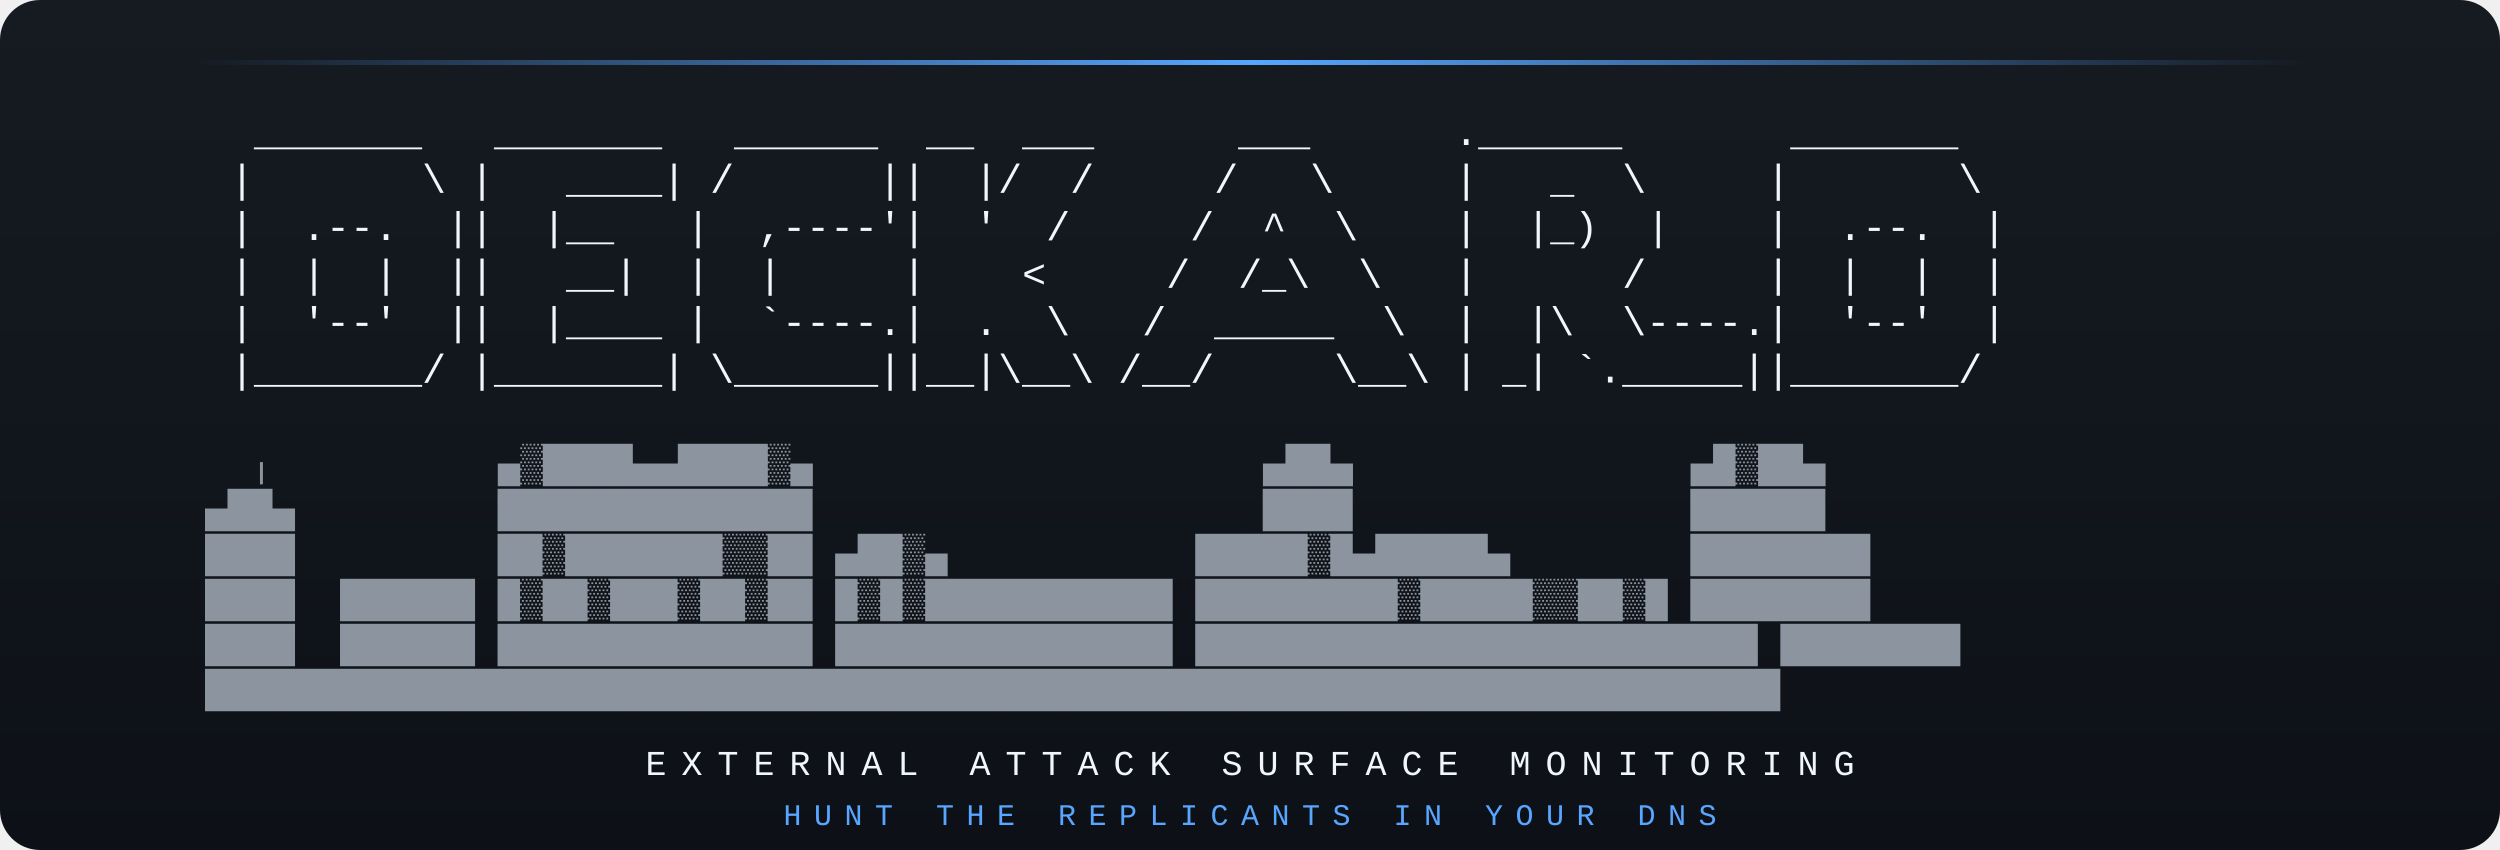
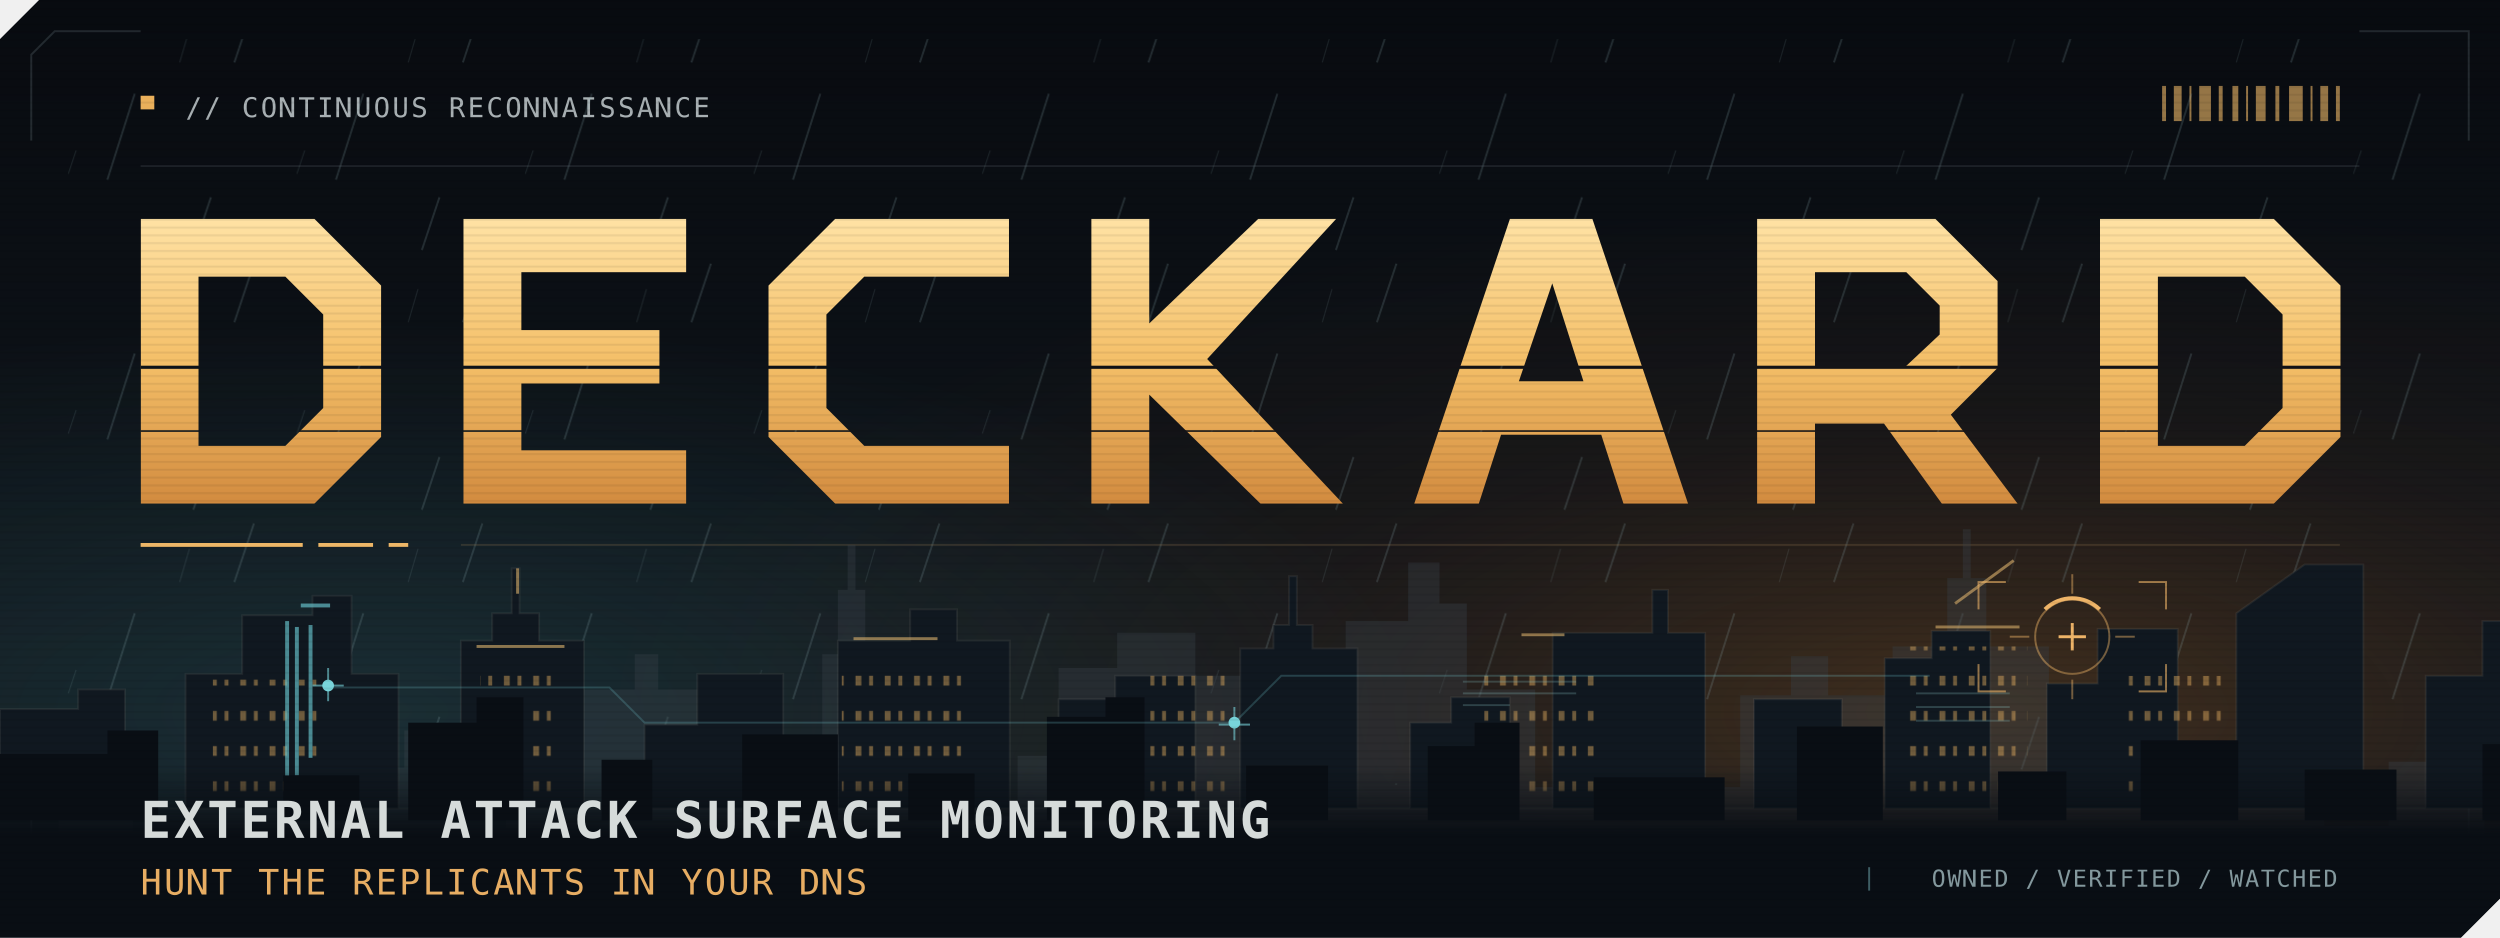
- <svg xmlns="http://www.w3.org/2000/svg" viewBox="0 0 1000 340" role="img" aria-labelledby="title description">
+ <svg xmlns="http://www.w3.org/2000/svg" width="1280" height="480" viewBox="0 0 1280 480" role="img" aria-labelledby="title description">
  <defs>
-     <linearGradient id="background" x1="0" y1="0" x2="0" y2="1">
-       <stop offset="0" stop-color="#161b22" />
-       <stop offset="1" stop-color="#0d1117" />
+     <linearGradient id="night" x2="0" y2="1">
+       <stop stop-color="#080b10" />
+       <stop offset="1" stop-color="#12191f" />
    </linearGradient>
-     <linearGradient id="scan" x1="0" y1="0" x2="1" y2="0">
-       <stop offset="0" stop-color="#58a6ff" stop-opacity="0" />
-       <stop offset="0.5" stop-color="#58a6ff" />
-       <stop offset="1" stop-color="#58a6ff" stop-opacity="0" />
+     <radialGradient id="amber-haze" cx=".79" cy=".76" r=".55">
+       <stop stop-color="#c97725" stop-opacity=".27" />
+       <stop offset=".55" stop-color="#a25522" stop-opacity=".08" />
+       <stop offset="1" stop-color="#a25522" stop-opacity="0" />
+     </radialGradient>
+     <radialGradient id="cyan-haze" cx=".15" cy=".76" r=".42">
+       <stop stop-color="#57b8c2" stop-opacity=".15" />
+       <stop offset="1" stop-color="#57b8c2" stop-opacity="0" />
+     </radialGradient>
+     <linearGradient id="gold" x2="0" y2="1">
+       <stop stop-color="#ffe2a4" />
+       <stop offset=".5" stop-color="#f4bf68" />
+       <stop offset="1" stop-color="#d28b3f" />
    </linearGradient>
+     <linearGradient id="horizon">
+       <stop stop-color="#efaa4e" stop-opacity="0" />
+       <stop offset=".6" stop-color="#efaa4e" stop-opacity=".65" />
+       <stop offset="1" stop-color="#efaa4e" stop-opacity="0" />
+     </linearGradient>
+     <linearGradient id="scan">
+       <stop stop-color="#71dde4" stop-opacity="0" />
+       <stop offset=".4" stop-color="#71dde4" stop-opacity=".65" />
+       <stop offset=".8" stop-color="#71dde4" stop-opacity=".15" />
+       <stop offset="1" stop-color="#71dde4" stop-opacity="0" />
+     </linearGradient>
+     <linearGradient id="ground" x2="0" y2="1">
+       <stop stop-color="#090e14" stop-opacity="0" />
+       <stop offset=".4" stop-color="#090e14" />
+       <stop offset="1" stop-color="#090e14" />
+     </linearGradient>
+     <pattern id="rain" width="117" height="133" patternUnits="userSpaceOnUse">
+       <path d="M13 2l-10 30M69 48l-14 44M108 101l-9 27" fill="none" stroke="#96b9bd" stroke-width="1" opacity=".18" />
+       <path d="M39 77l-4 12M97 15l-5 17" fill="none" stroke="#96b9bd" stroke-width=".6" opacity=".12" />
+     </pattern>
+     <pattern id="windows" width="15" height="18" patternUnits="userSpaceOnUse">
+       <path d="M3 4h3v5H3zM10 4h2v5h-2z" fill="#f1b765" opacity=".42" />
+     </pattern>
+     <pattern id="terminal-lines" width="4" height="4" patternUnits="userSpaceOnUse">
+       <path d="M0 .5h4" stroke="#000" stroke-opacity=".12" />
+     </pattern>
+     <clipPath id="frame">
+       <path d="M20 0h1260v460l-20 20H0V20z" />
+     </clipPath>
+     <mask id="stencil">
+       <rect width="1000" height="128" fill="#fff" />
+       <path d="M0 66h1000v1.4H0zM0 95h1000v.7H0z" fill="#000" />
+     </mask>
+     <path id="letter-d" d="M0 0h78l30 30v68l-30 30H0zM26 26v76h39l17-17V43L65 26z" />
+     <path id="letter-e" d="M0 0h100v24H26v26h62v24H26v30h74v24H0z" />
+     <path id="letter-c" d="M30 0h78v26H43L26 43v42l17 17h65v26H30L0 98V30z" />
+     <path id="letter-k" d="M0 0h26v47L75 0h35L52 63l61 65H76L26 79v49H0z" />
+     <path id="letter-a" d="M0 128L43 0h37l43 128H94L84 97H39l-10 31zM47 73h29L62 29z" />
+     <path id="letter-r" d="M0 0h80l28 28v39L87 88l30 40H83L57 92H26v36H0zM26 24v43h40l16-15V39L67 24z" />
+     <path id="recon-label" d="M6.1 10.2L7.4 10.2L2 -1.3L0.7 -1.3ZM15.7 10.2L17 10.2L11.6 -1.3L10.3 -1.3ZM36.2 0.4Q35.7 0.1 35.1 -0.1Q34.6 -0.2 34 -0.2Q32 -0.2 30.9 1.2Q29.8 2.6 29.8 5.1Q29.8 7.6 30.9 9Q32 10.4 34 10.4Q34.6 10.4 35.1 10.3Q35.7 10.1 36.2 9.8L36.2 8.4Q35.7 8.8 35.1 9.1Q34.6 9.3 34 9.3Q32.6 9.3 31.9 8.2Q31.3 7.2 31.3 5.1Q31.3 3 31.9 2Q32.6 0.9 34 0.9Q34.6 0.9 35.1 1.1Q35.7 1.4 36.2 1.8ZM44.7 5.1Q44.7 7.3 44.2 8.3Q43.8 9.3 42.7 9.3Q41.7 9.3 41.2 8.3Q40.8 7.3 40.8 5.1Q40.8 2.9 41.2 1.9Q41.7 0.9 42.7 0.9Q43.8 0.9 44.2 1.9Q44.7 2.8 44.7 5.1ZM46.1 5.1Q46.1 2.4 45.3 1.1Q44.5 -0.2 42.7 -0.2Q41 -0.2 40.2 1.1Q39.3 2.4 39.3 5.1Q39.3 7.8 40.2 9.1Q41 10.4 42.7 10.4Q44.5 10.4 45.3 9.1Q46.1 7.8 46.1 5.1ZM48.3 10.2L50.2 10.2L54.2 1.8L54.2 10.2L55.6 10.2L55.6 0L53.7 0L49.7 8.4L49.7 0L48.3 0ZM58.1 10.2L65.9 10.2L65.9 9L62.7 9L62.7 0L61.3 0L61.3 9L58.1 9ZM68.8 10.2L74.4 10.2L74.4 9L72.3 9L72.3 1.2L74.4 1.2L74.4 0L68.8 0L68.8 1.2L70.9 1.2L70.9 9L68.8 9ZM77.2 10.2L79 10.2L83 1.8L83 10.2L84.5 10.2L84.5 0L82.6 0L78.6 8.4L78.6 0L77.2 0ZM87.7 3.9L87.7 10.2L89.1 10.2L89.1 3.3Q89.1 2.5 89.1 2.2Q89.1 1.9 89.2 1.7Q89.5 1.3 89.9 1.1Q90.3 0.9 90.9 0.9Q91.5 0.9 91.9 1.1Q92.3 1.3 92.5 1.7Q92.6 1.9 92.7 2.2Q92.7 2.5 92.7 3.3L92.7 10.2L94.1 10.2L94.1 3.9Q94.1 2.4 93.9 1.7Q93.7 1 93.2 0.6Q92.8 0.2 92.2 0Q91.6 -0.2 90.9 -0.2Q90.2 -0.2 89.6 0Q89 0.2 88.5 0.6Q88.1 1 87.9 1.7Q87.7 2.4 87.7 3.9ZM102.5 5.1Q102.5 7.3 102 8.3Q101.6 9.3 100.5 9.3Q99.5 9.3 99 8.3Q98.5 7.3 98.5 5.1Q98.5 2.9 99 1.9Q99.5 0.9 100.5 0.9Q101.6 0.9 102 1.9Q102.5 2.8 102.5 5.1ZM103.9 5.1Q103.9 2.4 103.1 1.1Q102.2 -0.2 100.5 -0.2Q98.8 -0.2 97.9 1.1Q97.1 2.4 97.1 5.1Q97.1 7.8 97.9 9.1Q98.8 10.4 100.5 10.4Q102.2 10.4 103.1 9.1Q103.9 7.8 103.9 5.1ZM106.9 3.9L106.9 10.2L108.3 10.2L108.3 3.3Q108.3 2.5 108.3 2.2Q108.4 1.9 108.5 1.7Q108.7 1.3 109.1 1.1Q109.5 0.9 110.1 0.9Q110.7 0.9 111.1 1.1Q111.5 1.3 111.8 1.7Q111.9 1.9 111.9 2.2Q112 2.5 112 3.3L112 10.2L113.3 10.2L113.3 3.9Q113.3 2.4 113.1 1.7Q112.9 1 112.5 0.6Q112 0.2 111.4 0Q110.9 -0.2 110.1 -0.2Q109.4 -0.2 108.8 0Q108.2 0.2 107.8 0.6Q107.3 1 107.1 1.7Q106.9 2.4 106.9 3.9ZM122.5 9.9L122.5 8.5Q121.8 8.9 121.2 9.1Q120.6 9.3 119.9 9.3Q118.9 9.3 118.4 8.8Q117.8 8.4 117.8 7.6Q117.8 6.9 118.2 6.6Q118.6 6.2 119.6 6L120.3 5.8Q121.7 5.5 122.4 4.7Q123.1 4 123.1 2.8Q123.1 1.3 122.1 0.6Q121.2 -0.2 119.5 -0.2Q118.8 -0.2 118.1 -0Q117.4 0.1 116.6 0.4L116.6 1.9Q117.4 1.4 118.1 1.2Q118.8 0.9 119.5 0.9Q120.6 0.9 121.2 1.4Q121.7 1.9 121.7 2.7Q121.7 3.5 121.3 3.9Q120.9 4.3 119.9 4.5L119.2 4.7Q117.8 5 117.1 5.6Q116.5 6.3 116.5 7.4Q116.5 8.7 117.4 9.6Q118.3 10.4 119.9 10.4Q120.4 10.4 121.1 10.3Q121.7 10.1 122.5 9.9ZM140 4.8Q140.5 4.7 140.9 4.3Q141.3 3.9 141.8 2.8L143.2 0L141.7 0L140.5 2.6Q140 3.7 139.6 4Q139.2 4.3 138.5 4.3L137.2 4.3L137.2 0L135.8 0L135.8 10.2L138.6 10.2Q140.3 10.2 141.2 9.4Q142.1 8.7 142.1 7.3Q142.1 6.2 141.5 5.6Q141 5 140 4.8ZM137.2 9.1L137.2 5.4L138.7 5.4Q139.7 5.4 140.2 5.9Q140.6 6.3 140.6 7.3Q140.6 8.1 140.1 8.6Q139.6 9.1 138.6 9.1ZM145.8 10.2L151.8 10.2L151.8 9L147.2 9L147.2 6.3L151.6 6.3L151.6 5.1L147.2 5.1L147.2 1.2L152 1.2L152 0L145.8 0ZM161.4 0.4Q160.9 0.1 160.3 -0.1Q159.8 -0.2 159.1 -0.2Q157.2 -0.2 156.1 1.2Q155 2.6 155 5.1Q155 7.6 156.1 9Q157.2 10.4 159.1 10.4Q159.8 10.4 160.3 10.3Q160.9 10.1 161.4 9.8L161.4 8.4Q160.9 8.8 160.3 9.1Q159.7 9.3 159.1 9.3Q157.8 9.3 157.1 8.2Q156.5 7.2 156.5 5.1Q156.5 3 157.1 2Q157.8 0.9 159.1 0.9Q159.7 0.9 160.3 1.1Q160.9 1.4 161.4 1.8ZM169.9 5.1Q169.9 7.3 169.4 8.3Q169 9.3 167.9 9.3Q166.9 9.3 166.4 8.3Q165.9 7.3 165.9 5.1Q165.9 2.9 166.4 1.9Q166.9 0.9 167.9 0.9Q169 0.9 169.4 1.9Q169.9 2.8 169.9 5.1ZM171.3 5.1Q171.3 2.4 170.5 1.1Q169.6 -0.2 167.9 -0.2Q166.2 -0.2 165.3 1.1Q164.5 2.4 164.5 5.1Q164.5 7.8 165.3 9.1Q166.2 10.4 167.9 10.4Q169.6 10.4 170.5 9.1Q171.3 7.8 171.3 5.1ZM173.4 10.2L175.3 10.2L179.3 1.8L179.3 10.2L180.8 10.2L180.8 0L178.9 0L174.9 8.4L174.9 0L173.4 0ZM183.1 10.2L185 10.2L189 1.8L189 10.2L190.4 10.2L190.4 0L188.5 0L184.5 8.4L184.5 0L183.1 0ZM196.8 9L195.3 3.8L198.2 3.8ZM196 10.2L197.6 10.2L200.7 0L199.3 0L198.6 2.7L195 2.7L194.3 0L192.8 0ZM203.6 10.2L209.2 10.2L209.2 9L207.1 9L207.1 1.2L209.2 1.2L209.2 0L203.6 0L203.6 1.2L205.7 1.2L205.7 9L203.6 9ZM218.7 9.9L218.7 8.5Q218.1 8.9 217.5 9.1Q216.9 9.3 216.2 9.3Q215.2 9.3 214.7 8.8Q214.1 8.4 214.1 7.6Q214.1 6.9 214.5 6.6Q214.8 6.2 215.9 6L216.6 5.8Q218 5.5 218.7 4.7Q219.3 4 219.3 2.8Q219.3 1.3 218.4 0.6Q217.5 -0.2 215.8 -0.2Q215.1 -0.2 214.4 -0Q213.6 0.1 212.9 0.4L212.9 1.9Q213.7 1.4 214.4 1.2Q215.1 0.9 215.8 0.9Q216.9 0.9 217.4 1.4Q218 1.9 218 2.7Q218 3.5 217.6 3.9Q217.2 4.3 216.2 4.5L215.5 4.7Q214.1 5 213.4 5.6Q212.8 6.3 212.8 7.4Q212.8 8.7 213.7 9.6Q214.6 10.4 216.1 10.4Q216.7 10.4 217.4 10.3Q218 10.1 218.7 9.9ZM228.4 9.9L228.4 8.5Q227.7 8.9 227.1 9.1Q226.5 9.3 225.8 9.3Q224.9 9.3 224.3 8.8Q223.7 8.4 223.7 7.6Q223.7 6.9 224.1 6.6Q224.5 6.2 225.5 6L226.2 5.8Q227.7 5.5 228.3 4.7Q229 4 229 2.8Q229 1.3 228.1 0.6Q227.2 -0.2 225.4 -0.2Q224.7 -0.2 224 -0Q223.3 0.1 222.5 0.4L222.5 1.9Q223.3 1.4 224 1.2Q224.7 0.9 225.4 0.9Q226.5 0.9 227.1 1.4Q227.6 1.9 227.6 2.7Q227.6 3.5 227.2 3.9Q226.8 4.3 225.9 4.5L225.1 4.7Q223.7 5 223.1 5.6Q222.4 6.3 222.4 7.4Q222.4 8.7 223.3 9.6Q224.2 10.4 225.8 10.4Q226.4 10.4 227 10.3Q227.7 10.1 228.4 9.9ZM235.3 9L233.8 3.8L236.8 3.8ZM234.5 10.2L236.1 10.2L239.3 0L237.8 0L237.1 2.7L233.5 2.7L232.8 0L231.3 0ZM240.8 10.2L242.7 10.2L246.7 1.8L246.7 10.2L248.2 10.2L248.2 0L246.3 0L242.3 8.4L242.3 0L240.8 0ZM257.7 0.4Q257.2 0.1 256.6 -0.1Q256 -0.2 255.4 -0.2Q253.5 -0.2 252.4 1.2Q251.3 2.6 251.3 5.1Q251.3 7.6 252.4 9Q253.5 10.4 255.4 10.4Q256 10.4 256.6 10.3Q257.2 10.1 257.7 9.8L257.7 8.4Q257.2 8.8 256.6 9.1Q256 9.3 255.4 9.3Q254.1 9.3 253.4 8.2Q252.7 7.2 252.7 5.1Q252.7 3 253.4 2Q254.1 0.9 255.4 0.9Q256 0.9 256.6 1.1Q257.2 1.4 257.7 1.8ZM261.3 10.2L267.4 10.2L267.4 9L262.7 9L262.7 6.3L267.2 6.3L267.2 5.1L262.7 5.1L262.7 1.2L267.5 1.2L267.5 0L261.3 0Z" />
+     <path id="monitoring-label" d="M13.9 0L2.1 0L2.1 19L13.9 19L13.9 15.7L5.9 15.7L5.9 11.6L13.2 11.6L13.2 8.3L5.9 8.3L5.9 3.3L13.9 3.3ZM32.4 0L28.5 0L24.9 6.3L21.3 0L17.4 0L23 9.6L17.5 19L21.4 19L24.9 12.9L28.3 19L32.2 19L26.8 9.6ZM43.8 0L40.1 0L40.1 15.7L35.2 15.7L35.2 19L48.6 19L48.6 15.7L43.8 15.7ZM65.1 0L53.3 0L53.3 19L65.1 19L65.1 15.7L57 15.7L57 11.6L64.3 11.6L64.3 8.3L57 8.3L57 3.3L65.1 3.3ZM78.5 9Q79 8.8 79.4 8.4Q79.8 8 80.4 6.8L83.9 0L79.8 0L77.5 4.8Q77.4 5 77.2 5.3Q76.2 7.5 74.8 7.5L73.6 7.5L73.6 0L69.9 0L69.9 19L75.3 19Q79 19 80.6 17.7Q82.2 16.4 82.2 13.4Q82.2 11.5 81.2 10.3Q80.2 9.2 78.5 9ZM73.6 15.8L73.6 10.6L75.4 10.6Q76.9 10.6 77.6 11.2Q78.3 11.8 78.3 13.2Q78.3 14.6 77.6 15.2Q77 15.8 75.4 15.8ZM86.8 19L90.8 19L96.1 5.2L96.1 19L99.4 19L99.4 0L95.4 0L90.1 13.8L90.1 0L86.8 0ZM110.1 15.5L108.4 7.8L111.9 7.8ZM107.9 19L112.4 19L117.6 0L113.8 0L112.6 4.7L107.6 4.7L106.5 0L102.7 0ZM122.2 0L122.2 19L126 19L126 3.3L134 3.3L134 0ZM161.3 15.5L159.5 7.8L163.1 7.8ZM159 19L163.6 19L168.7 0L165 0L163.8 4.7L158.8 4.7L157.6 0L153.9 0ZM180.2 0L176.5 0L176.5 15.7L171.7 15.7L171.7 19L185 19L185 15.7L180.2 15.7ZM197.3 0L193.5 0L193.5 15.7L188.7 15.7L188.7 19L202.1 19L202.1 15.7L197.3 15.7ZM212.5 15.5L210.7 7.8L214.2 7.8ZM210.2 19L214.8 19L219.9 0L216.1 0L215 4.7L209.9 4.7L208.8 0L205.1 0ZM235.4 0.5Q234.5 0.1 233.6 -0.1Q232.6 -0.4 231.5 -0.4Q227.7 -0.4 225.6 2.2Q223.6 4.7 223.6 9.5Q223.6 14.2 225.6 16.8Q227.7 19.3 231.5 19.3Q232.6 19.3 233.6 19.1Q234.6 18.8 235.4 18.4L235.4 14.2Q234.5 15.1 233.5 15.5Q232.6 15.9 231.7 15.9Q229.6 15.9 228.6 14.3Q227.5 12.7 227.5 9.5Q227.5 6.3 228.6 4.6Q229.6 3 231.7 3Q232.6 3 233.5 3.4Q234.5 3.8 235.4 4.7ZM240.2 19L244 19L244 11.5L249.8 19L254.1 19L248.1 11.5L254.3 0L250.1 0L245.6 8.5L244 6.4L244 0L240.2 0ZM279.3 8.3Q276.5 9.4 275.5 10.6Q274.5 11.8 274.5 13.8Q274.5 16.4 276.1 17.8Q277.8 19.3 280.7 19.3Q282 19.3 283.3 19Q284.6 18.7 285.9 18.1L285.9 14.5Q284.7 15.3 283.4 15.8Q282.2 16.2 281 16.2Q279.6 16.2 278.9 15.7Q278.2 15.1 278.2 14.1Q278.2 13.3 278.7 12.8Q279.2 12.3 280.9 11.7L282.5 11Q284.8 10.2 285.9 8.8Q286.9 7.4 286.9 5.3Q286.9 2.5 285.3 1Q283.6 -0.4 280.1 -0.4Q278.7 -0.4 277.3 -0Q275.9 0.3 274.6 1L274.6 4.8Q276.1 3.8 277.5 3.2Q278.9 2.7 280.2 2.7Q281.6 2.7 282.4 3.4Q283.1 4 283.1 5.1Q283.1 6 282.6 6.6Q282.1 7.2 281.2 7.6ZM291.3 7L291.3 19L295 19L295 6.1Q295 4.6 295.7 3.8Q296.4 3 297.7 3Q299 3 299.7 3.8Q300.5 4.6 300.5 6.1L300.5 19L304.2 19L304.2 7Q304.2 3.1 302.7 1.4Q301.1 -0.4 297.7 -0.4Q294.3 -0.4 292.8 1.4Q291.3 3.1 291.3 7ZM317.2 9Q317.8 8.8 318.2 8.4Q318.6 8 319.2 6.8L322.6 0L318.5 0L316.2 4.8Q316.1 5 315.9 5.3Q314.9 7.5 313.6 7.5L312.4 7.5L312.4 0L308.6 0L308.6 19L314.1 19Q317.7 19 319.3 17.7Q320.9 16.4 320.9 13.4Q320.9 11.5 319.9 10.3Q319 9.2 317.2 9ZM312.4 15.8L312.4 10.6L314.2 10.6Q315.7 10.6 316.4 11.2Q317 11.8 317 13.2Q317 14.6 316.4 15.2Q315.7 15.8 314.2 15.8ZM338.1 15.7L330.1 15.7L330.1 11.6L337.4 11.6L337.4 8.3L330.1 8.3L330.1 0L326.3 0L326.3 19L338.1 19ZM348.9 15.5L347.1 7.8L350.7 7.8ZM346.6 19L351.2 19L356.3 0L352.6 0L351.4 4.7L346.4 4.7L345.2 0L341.5 0ZM371.8 0.5Q371 0.1 370 -0.1Q369 -0.4 367.9 -0.4Q364.1 -0.4 362.1 2.2Q360 4.7 360 9.5Q360 14.2 362.1 16.8Q364.1 19.3 367.9 19.3Q369 19.3 370 19.1Q371 18.8 371.8 18.4L371.8 14.2Q370.9 15.1 370 15.5Q369.1 15.9 368.1 15.9Q366 15.9 365 14.3Q363.9 12.7 363.9 9.5Q363.9 6.3 365 4.6Q366 3 368.1 3Q369.1 3 370 3.4Q370.9 3.8 371.8 4.7ZM389.1 0L377.3 0L377.3 19L389.1 19L389.1 15.7L381.1 15.7L381.1 11.6L388.4 11.6L388.4 8.3L381.1 8.3L381.1 3.3L389.1 3.3ZM410.4 19L414.8 19L417.1 10.6L419.3 19L423.8 19L423.8 0L420.6 0L420.6 15.2L418.6 6.9L415.6 6.9L413.6 15.2L413.6 0L410.4 0ZM434.2 15.9Q432.7 15.9 432.1 14.4Q431.4 12.9 431.4 9.5Q431.4 6.1 432.1 4.5Q432.7 3 434.2 3Q435.6 3 436.3 4.5Q436.9 6.1 436.9 9.5Q436.9 12.9 436.3 14.4Q435.6 15.9 434.2 15.9ZM427.5 9.5Q427.5 14.3 429.2 16.8Q430.9 19.3 434.2 19.3Q437.5 19.3 439.1 16.8Q440.8 14.3 440.8 9.5Q440.8 4.6 439.1 2.1Q437.5 -0.4 434.2 -0.4Q430.9 -0.4 429.2 2.1Q427.5 4.6 427.5 9.5ZM444.9 19L448.9 19L454.2 5.2L454.2 19L457.5 19L457.5 0L453.5 0L448.2 13.8L448.2 0L444.9 0ZM462.6 15.7L462.6 19L473.9 19L473.9 15.7L470.1 15.7L470.1 3.3L473.9 3.3L473.9 0L462.6 0L462.6 3.3L466.4 3.3L466.4 15.7ZM487.2 0L483.4 0L483.4 15.7L478.6 15.7L478.6 19L492 19L492 15.7L487.2 15.7ZM502.4 15.9Q500.9 15.9 500.3 14.4Q499.6 12.9 499.6 9.5Q499.6 6.1 500.3 4.5Q500.9 3 502.4 3Q503.8 3 504.5 4.5Q505.1 6.1 505.1 9.5Q505.1 12.9 504.5 14.4Q503.8 15.9 502.4 15.9ZM495.7 9.5Q495.7 14.3 497.4 16.8Q499.1 19.3 502.4 19.3Q505.7 19.3 507.3 16.8Q509 14.3 509 9.5Q509 4.6 507.3 2.1Q505.7 -0.4 502.4 -0.4Q499.1 -0.4 497.4 2.1Q495.7 4.6 495.7 9.5ZM521.8 9Q522.4 8.8 522.8 8.4Q523.2 8 523.8 6.8L527.3 0L523.1 0L520.9 4.8Q520.8 5 520.6 5.3Q519.6 7.5 518.2 7.5L517 7.5L517 0L513.3 0L513.3 19L518.7 19Q522.4 19 523.9 17.7Q525.5 16.4 525.5 13.4Q525.5 11.5 524.6 10.3Q523.6 9.2 521.8 9ZM517 15.8L517 10.6L518.8 10.6Q520.3 10.6 521 11.2Q521.7 11.8 521.7 13.2Q521.7 14.6 521 15.2Q520.3 15.8 518.8 15.8ZM530.8 15.7L530.8 19L542.1 19L542.1 15.7L538.4 15.7L538.4 3.3L542.1 3.3L542.1 0L530.8 0L530.8 3.3L534.6 3.3L534.6 15.7ZM547.2 19L551.2 19L556.5 5.2L556.5 19L559.8 19L559.8 0L555.8 0L550.5 13.8L550.5 0L547.2 0ZM573.8 3.4L573.8 7L571.3 7L571.3 10.2L577.1 10.2L577.1 1.5Q576 0.6 574.7 0.1Q573.4 -0.4 571.9 -0.4Q568.3 -0.4 566.3 2.2Q564.2 4.7 564.2 9.5Q564.2 14.2 566.3 16.8Q568.3 19.3 572.1 19.3Q573.3 19.3 574.4 19Q575.5 18.6 576.4 18L576.4 13.9Q575.6 14.9 574.6 15.4Q573.6 15.9 572.4 15.9Q570.2 15.9 569.2 14.3Q568.1 12.7 568.1 9.5Q568.1 6.3 569.2 4.6Q570.2 3 572.1 3Q572.7 3 573.1 3.1Q573.6 3.2 573.8 3.4Z" />
+     <path id="replicants-label" d="M1.2 13.1L3 13.1L3 8.1L7.8 8.1L7.8 13.1L9.6 13.1L9.6 0L7.8 0L7.8 6.6L3 6.6L3 0L1.2 0ZM13.3 5L13.3 13.1L15.1 13.1L15.1 4.2Q15.1 3.3 15.2 2.9Q15.2 2.5 15.4 2.2Q15.6 1.7 16.2 1.5Q16.7 1.2 17.5 1.2Q18.2 1.2 18.7 1.5Q19.3 1.7 19.6 2.2Q19.7 2.5 19.7 2.9Q19.8 3.3 19.8 4.2L19.8 13.1L21.6 13.1L21.6 5Q21.6 3 21.3 2.2Q21.1 1.3 20.5 0.8Q19.9 0.3 19.1 0Q18.4 -0.3 17.5 -0.3Q16.5 -0.3 15.8 0Q15 0.3 14.4 0.8Q13.8 1.3 13.6 2.2Q13.3 3 13.3 5ZM24.2 13.1L26.7 13.1L31.8 2.3L31.8 13.1L33.7 13.1L33.7 0L31.3 0L26.1 10.8L26.1 0L24.2 0ZM36.5 13.1L46.5 13.1L46.5 11.6L42.4 11.6L42.4 0L40.6 0L40.6 11.6L36.5 11.6ZM60.6 13.1L70.6 13.1L70.6 11.6L66.5 11.6L66.5 0L64.7 0L64.7 11.6L60.6 11.6ZM73.4 13.1L75.2 13.1L75.2 8.1L80.1 8.1L80.1 13.1L81.9 13.1L81.9 0L80.1 0L80.1 6.6L75.2 6.6L75.2 0L73.4 0ZM86 13.1L93.8 13.1L93.8 11.6L87.8 11.6L87.8 8.1L93.5 8.1L93.5 6.6L87.8 6.6L87.8 1.5L93.9 1.5L93.9 0L86 0ZM115 6.2Q115.7 6 116.2 5.5Q116.7 5 117.4 3.6L119.2 0L117.3 0L115.7 3.3Q115 4.7 114.5 5.1Q113.9 5.5 113.1 5.5L111.4 5.5L111.4 0L109.6 0L109.6 13.1L113.2 13.1Q115.4 13.1 116.6 12.1Q117.7 11.2 117.7 9.3Q117.7 8 117 7.2Q116.3 6.4 115 6.2ZM111.4 11.7L111.4 7L113.3 7Q114.6 7 115.2 7.6Q115.8 8.1 115.8 9.3Q115.8 10.5 115.2 11.1Q114.5 11.7 113.2 11.7ZM122.1 13.1L129.9 13.1L129.9 11.6L123.9 11.6L123.9 8.1L129.6 8.1L129.6 6.6L123.9 6.6L123.9 1.5L130.1 1.5L130.1 0L122.1 0ZM135.9 11.7L135.9 6.7L138 6.7Q139.2 6.7 139.9 7.4Q140.6 8 140.6 9.2Q140.6 10.4 139.9 11Q139.2 11.7 138 11.7ZM134.1 13.1L138 13.1Q140.2 13.1 141.3 12.1Q142.4 11.1 142.4 9.2Q142.4 7.3 141.3 6.3Q140.2 5.3 138 5.3L135.9 5.3L135.9 0L134.1 0ZM146.3 13.1L148.1 13.1L148.1 1.5L154.5 1.5L154.5 0L146.3 0ZM158.2 13.1L165.5 13.1L165.5 11.6L162.8 11.6L162.8 1.5L165.5 1.5L165.5 0L158.2 0L158.2 1.5L161 1.5L161 11.6L158.2 11.6ZM177.9 0.5Q177.3 0.1 176.6 -0.1Q175.8 -0.3 175 -0.3Q172.5 -0.3 171.1 1.5Q169.7 3.3 169.7 6.5Q169.7 9.8 171.1 11.6Q172.5 13.4 175 13.4Q175.8 13.4 176.6 13.2Q177.3 13 177.9 12.6L177.9 10.8Q177.3 11.4 176.5 11.6Q175.8 11.9 175 11.9Q173.3 11.9 172.5 10.6Q171.6 9.2 171.6 6.5Q171.6 3.9 172.5 2.5Q173.3 1.2 175 1.2Q175.8 1.2 176.6 1.5Q177.3 1.7 177.9 2.3ZM186 11.6L184.1 4.8L187.8 4.8ZM184.9 13.1L187 13.1L191.1 0L189.2 0L188.3 3.4L183.7 3.4L182.7 0L180.9 0ZM192.8 13.1L195.2 13.1L200.3 2.3L200.3 13.1L202.2 13.1L202.2 0L199.8 0L194.6 10.8L194.6 0L192.8 0ZM205 13.1L215.1 13.1L215.1 11.6L210.9 11.6L210.9 0L209.2 0L209.2 11.6L205 11.6ZM225.6 12.7L225.6 10.9Q224.8 11.4 223.9 11.7Q223.1 11.9 222.3 11.9Q221 11.9 220.3 11.3Q219.6 10.7 219.6 9.8Q219.6 8.9 220.1 8.4Q220.5 8 221.8 7.7L222.8 7.5Q224.6 7 225.5 6.1Q226.3 5.2 226.3 3.6Q226.3 1.7 225.2 0.7Q224 -0.3 221.8 -0.3Q220.9 -0.3 219.9 -0.1Q219 0.1 218.1 0.5L218.1 2.4Q219.1 1.8 220 1.5Q220.9 1.2 221.8 1.2Q223.1 1.2 223.9 1.8Q224.6 2.4 224.6 3.5Q224.6 4.5 224.1 5Q223.6 5.5 222.3 5.8L221.4 6Q219.5 6.4 218.7 7.2Q217.9 8.1 217.9 9.5Q217.9 11.2 219.1 12.3Q220.3 13.4 222.2 13.4Q223 13.4 223.8 13.2Q224.6 13 225.6 12.7ZM242.5 13.1L249.8 13.1L249.8 11.6L247 11.6L247 1.5L249.8 1.5L249.8 0L242.5 0L242.5 1.5L245.3 1.5L245.3 11.6L242.5 11.6ZM252.9 13.1L255.4 13.1L260.5 2.3L260.5 13.1L262.4 13.1L262.4 0L260 0L254.8 10.8L254.8 0L252.9 0ZM277.2 13.1L279.1 13.1L282.3 7.3L285.5 13.1L287.4 13.1L283.2 5.9L283.2 0L281.4 0L281.4 5.9ZM296.8 6.5Q296.8 9.4 296.2 10.7Q295.7 11.9 294.3 11.9Q293 11.9 292.4 10.7Q291.8 9.4 291.8 6.5Q291.8 3.7 292.4 2.4Q293 1.2 294.3 1.2Q295.7 1.2 296.2 2.4Q296.8 3.7 296.8 6.5ZM298.7 6.5Q298.7 3.1 297.6 1.4Q296.5 -0.3 294.3 -0.3Q292.1 -0.3 291 1.4Q289.9 3.1 289.9 6.5Q289.9 10 291 11.7Q292.1 13.4 294.3 13.4Q296.5 13.4 297.6 11.7Q298.7 10 298.7 6.5ZM302.2 5L302.2 13.1L304 13.1L304 4.2Q304 3.3 304.1 2.9Q304.1 2.5 304.2 2.2Q304.5 1.7 305 1.5Q305.6 1.2 306.3 1.2Q307.1 1.2 307.6 1.5Q308.2 1.7 308.4 2.2Q308.6 2.5 308.6 2.9Q308.7 3.3 308.7 4.2L308.7 13.1L310.5 13.1L310.5 5Q310.5 3 310.2 2.2Q310 1.3 309.3 0.8Q308.8 0.3 308 0Q307.3 -0.3 306.3 -0.3Q305.4 -0.3 304.7 0Q303.9 0.3 303.3 0.8Q302.7 1.3 302.5 2.2Q302.2 3 302.2 5ZM319.6 6.2Q320.3 6 320.8 5.5Q321.3 5 322 3.6L323.8 0L321.9 0L320.3 3.3Q319.6 4.7 319.1 5.1Q318.6 5.5 317.7 5.5L316 5.5L316 0L314.2 0L314.2 13.1L317.9 13.1Q320 13.1 321.2 12.1Q322.3 11.2 322.3 9.3Q322.3 8 321.6 7.2Q320.9 6.4 319.6 6.2ZM316 11.7L316 7L317.9 7Q319.2 7 319.8 7.6Q320.5 8.1 320.5 9.3Q320.5 10.5 319.8 11.1Q319.1 11.7 317.9 11.7ZM340.9 1.5Q343.1 1.5 344 2.6Q344.9 3.7 344.9 6.5Q344.9 9.5 344 10.6Q343.1 11.7 340.9 11.7L340 11.7L340 1.5ZM340.9 13.1Q343.9 13.1 345.3 11.5Q346.8 9.9 346.8 6.5Q346.8 3.2 345.3 1.6Q343.9 0 340.9 0L338.2 0L338.2 13.1ZM349.2 13.1L351.7 13.1L356.8 2.3L356.8 13.1L358.7 13.1L358.7 0L356.3 0L351.1 10.8L351.1 0L349.2 0ZM370 12.7L370 10.9Q369.2 11.4 368.4 11.7Q367.6 11.9 366.7 11.9Q365.5 11.9 364.8 11.3Q364 10.7 364 9.8Q364 8.9 364.5 8.4Q365 8 366.3 7.7L367.2 7.5Q369.1 7 369.9 6.1Q370.8 5.2 370.8 3.6Q370.8 1.7 369.6 0.7Q368.4 -0.3 366.2 -0.3Q365.3 -0.3 364.4 -0.1Q363.4 0.1 362.5 0.5L362.5 2.4Q363.5 1.8 364.4 1.5Q365.3 1.2 366.2 1.2Q367.6 1.2 368.3 1.8Q369.1 2.4 369.1 3.5Q369.1 4.5 368.5 5Q368 5.5 366.8 5.8L365.8 6Q364 6.4 363.2 7.2Q362.3 8.1 362.3 9.5Q362.3 11.2 363.5 12.3Q364.7 13.4 366.7 13.4Q367.4 13.4 368.2 13.2Q369.1 13 370 12.7Z" />
+     <path id="scope-label" d="M5.3 4.4Q5.3 6.3 4.9 7.1Q4.5 7.9 3.6 7.9Q2.7 7.9 2.3 7.1Q1.9 6.3 1.9 4.4Q1.9 2.4 2.3 1.6Q2.7 0.8 3.6 0.8Q4.5 0.8 4.9 1.6Q5.3 2.4 5.3 4.4ZM6.5 4.4Q6.5 2.1 5.8 1Q5.1 -0.2 3.6 -0.2Q2.1 -0.2 1.4 0.9Q0.7 2.1 0.7 4.4Q0.7 6.7 1.4 7.8Q2.1 8.9 3.6 8.9Q5.1 8.9 5.8 7.8Q6.5 6.7 6.5 4.4ZM8 8.7L9.2 8.7L10 1.6L11 6.3L12.2 6.3L13.3 1.6L14.1 8.7L15.2 8.7L13.9 0L12.8 0L11.6 5.2L10.5 0L9.3 0ZM16.2 8.7L17.8 8.7L21.2 1.5L21.2 8.7L22.5 8.7L22.5 0L20.8 0L17.4 7.2L17.4 0L16.2 0ZM25.2 8.7L30.4 8.7L30.4 7.8L26.4 7.8L26.4 5.4L30.2 5.4L30.2 4.4L26.4 4.4L26.4 1L30.5 1L30.5 0L25.2 0ZM34.7 1Q36.1 1 36.7 1.7Q37.3 2.4 37.3 4.4Q37.3 6.3 36.7 7Q36.2 7.8 34.7 7.8L34.1 7.8L34.1 1ZM34.7 8.7Q36.7 8.7 37.6 7.7Q38.6 6.6 38.6 4.4Q38.6 2.1 37.6 1.1Q36.7 0 34.7 0L32.9 0L32.9 8.7ZM53.4 8.7L54.5 8.7L49.9 -1.1L48.7 -1.1ZM67.8 1L69.9 8.7L71.1 8.7L68.5 0L67.1 0L64.5 8.7L65.8 8.7ZM73.4 8.7L78.6 8.7L78.6 7.8L74.6 7.8L74.6 5.4L78.4 5.4L78.4 4.4L74.6 4.4L74.6 1L78.7 1L78.7 0L73.4 0ZM84.7 4.1Q85.2 4 85.5 3.7Q85.8 3.4 86.3 2.4L87.5 0L86.2 0L85.2 2.2Q84.7 3.2 84.3 3.4Q84 3.7 83.4 3.7L82.3 3.7L82.3 0L81.1 0L81.1 8.7L83.5 8.7Q85 8.7 85.7 8.1Q86.5 7.4 86.5 6.2Q86.5 5.3 86 4.8Q85.6 4.3 84.7 4.1ZM82.3 7.8L82.3 4.7L83.6 4.7Q84.4 4.7 84.8 5.1Q85.2 5.4 85.2 6.2Q85.2 7 84.8 7.4Q84.4 7.8 83.5 7.8ZM89.4 8.7L94.3 8.7L94.3 7.8L92.5 7.8L92.5 1L94.3 1L94.3 0L89.4 0L89.4 1L91.3 1L91.3 7.8L89.4 7.8ZM97.7 8.7L102.8 8.7L102.8 7.8L98.8 7.8L98.8 5.4L102.4 5.4L102.4 4.4L98.8 4.4L98.8 0L97.7 0ZM105.5 8.7L110.4 8.7L110.4 7.8L108.5 7.8L108.5 1L110.4 1L110.4 0L105.5 0L105.5 1L107.3 1L107.3 7.8L105.5 7.8ZM113.5 8.7L118.7 8.7L118.7 7.8L114.7 7.8L114.7 5.4L118.5 5.4L118.5 4.4L114.7 4.4L114.7 1L118.8 1L118.8 0L113.5 0ZM122.9 1Q124.4 1 125 1.7Q125.6 2.4 125.6 4.4Q125.6 6.3 125 7Q124.4 7.8 122.9 7.8L122.4 7.8L122.4 1ZM122.9 8.7Q125 8.7 125.9 7.7Q126.8 6.6 126.8 4.4Q126.8 2.1 125.9 1.1Q125 0 122.9 0L121.2 0L121.2 8.7ZM141.6 8.7L142.7 8.7L138.1 -1.1L137 -1.1ZM152.5 8.7L153.6 8.7L154.5 1.6L155.5 6.3L156.7 6.3L157.7 1.6L158.5 8.7L159.7 8.7L158.4 0L157.3 0L156.1 5.2L154.9 0L153.8 0ZM164.1 7.7L162.9 3.2L165.3 3.2ZM163.4 8.7L164.8 8.7L167.5 0L166.3 0L165.6 2.3L162.6 2.3L161.9 0L160.7 0ZM168.8 8.7L175.5 8.7L175.5 7.8L172.7 7.8L172.7 0L171.5 0L171.5 7.8L168.8 7.8ZM182.8 0.3Q182.4 0.1 181.9 -0Q181.4 -0.2 180.9 -0.2Q179.2 -0.2 178.3 1Q177.4 2.2 177.4 4.4Q177.4 6.5 178.3 7.7Q179.2 8.9 180.9 8.9Q181.4 8.9 181.9 8.8Q182.4 8.7 182.8 8.4L182.8 7.2Q182.4 7.6 181.9 7.8Q181.4 7.9 180.9 7.9Q179.7 7.9 179.2 7.1Q178.6 6.2 178.6 4.4Q178.6 2.6 179.2 1.7Q179.7 0.8 180.9 0.8Q181.4 0.8 181.9 1Q182.4 1.2 182.8 1.5ZM185.4 8.7L186.6 8.7L186.6 5.4L189.8 5.4L189.8 8.7L191 8.7L191 0L189.8 0L189.8 4.4L186.6 4.4L186.6 0L185.4 0ZM193.7 8.7L198.9 8.7L198.9 7.8L194.9 7.8L194.9 5.4L198.8 5.4L198.8 4.4L194.9 4.4L194.9 1L199 1L199 0L193.7 0ZM203.2 1Q204.7 1 205.3 1.7Q205.8 2.4 205.8 4.4Q205.8 6.3 205.3 7Q204.7 7.8 203.2 7.8L202.6 7.8L202.6 1ZM203.2 8.7Q205.2 8.7 206.1 7.7Q207.1 6.6 207.1 4.4Q207.1 2.1 206.1 1.1Q205.2 0 203.2 0L201.4 0L201.4 8.7Z" />
  </defs>
-   <rect width="1000" height="340" rx="16" fill="url(#background)" />
-   <rect x="72" y="24" width="856" height="2" fill="url(#scan)" />
-   <g fill="#f0f6fc" font-family="SFMono-Regular,Consolas,Liberation Mono,Menlo,monospace" font-size="16" xml:space="preserve">
-     <text x="92" y="58"> _______   _______   ______  __  ___      ___      .______       _______</text>
-     <text x="92" y="77">|       \ |   ____| /      ||  |/  /     /   \     |   _  \     |       \</text>
-     <text x="92" y="96">|  .--.  ||  |__   |  ,----'|  '  /     /  ^  \    |  |_)  |    |  .--.  |</text>
-     <text x="92" y="115">|  |  |  ||   __|  |  |     |    &lt;     /  /_\  \   |      /     |  |  |  |</text>
-     <text x="92" y="134">|  '--'  ||  |____ |  `----.|  .  \   /  _____  \  |  |\  \----.|  '--'  |</text>
-     <text x="92" y="153">|_______/ |_______| \______||__|\__\ /__/     \__\ | _| `._____||_______/</text>
+   <g clip-path="url(#frame)">
+     <rect width="1280" height="480" fill="url(#night)" />
+     <rect width="1280" height="480" fill="url(#amber-haze)" />
+     <rect width="1280" height="480" fill="url(#cyan-haze)" />
+     <path d="M16 72V28l12-12h44M1208 16h56v56M16 408v56h56M1208 464h44l12-12v-44" fill="none" stroke="#75858e" stroke-opacity=".25" />
+     <path d="M72 85h1136" stroke="#54616b" stroke-opacity=".24" />
+     <rect x="72" y="49" width="7" height="7" fill="#eab05b" />
+     <use href="#recon-label" transform="translate(95 60) scale(1 -1)" fill="#a8b0b3" />
+     <path d="M1107 44h2v18h-2zM1113 44h4v18h-4zM1121 44h1v18h-1zM1126 44h6v18h-6zM1136 44h2v18h-2zM1143 44h3v18h-3zM1150 44h1v18h-1zM1155 44h5v18h-5zM1165 44h2v18h-2zM1172 44h7v18h-7zM1183 44h1v18h-1zM1188 44h4v18h-4zM1196 44h2v18h-2z" fill="#e1ad63" opacity=".65" />
+     <rect x="28" y="20" width="1224" height="382" fill="url(#rain)" />
+     <g transform="translate(72 112) scale(1.14)" fill="url(#gold)" fill-rule="evenodd" mask="url(#stencil)">
+       <use href="#letter-d" />
+       <use href="#letter-e" x="145" />
+       <use href="#letter-c" x="282" />
+       <use href="#letter-k" x="427" />
+       <use href="#letter-a" x="572" />
+       <use href="#letter-r" x="726" />
+       <use href="#letter-d" x="880" />
+     </g>
+     <path d="M72 279h83m8 0h28m8 0h10" fill="none" stroke="#edb667" stroke-width="2" />
+     <path d="M236 279h962" stroke="#8d714f" stroke-opacity=".25" />
+     <path d="M0 414V376h30v-45h38v41h31v-19h32v-51h12v-12h8v12h15v37h41v-19h23v50h29v-40h40v-31h26v-18h12v18h30v51h31v-17h23v-52h8v-33h5v-23h4v23h5v33h14v45h25v-11h18v49h21v-31h21v-45h30v-18h40v22h23v38h31v-31h23v-35h32v-30h16v21h14v44h35v50h28v-30h41v30h36v-47h26v-20h19v20h33v-25h28v-35h8v-25h4v25h8v35h32v25h37v-31h29v56h37v-15h38v57h33v-33h49v98z" fill="#364048" opacity=".38" transform="translate(0 54)" />
+     <path d="M0 414V363h40v-10h24v61h31v-69h29v-30h36v-10h20v40h24v69h32v-86h16v-14h10v-23h4v23h10v14h23v86h31v-43h27v-26h44v69h28v-86h37v-16h24v16h27v86h25v-56h29v-12h41v68h23v-82h17v-12h8v-25h4v25h8v12h23v82h27v-44h21v-13h30v57h22v-90h51v-22h8v22h19v90h25v-56h45v56h22v-77h24v-14h30v91h29v-64h26v-28h41v92h30v-100l35-25h30v125h32v-68h29v-28h39v96h31v-51h27v-25h25v76h32v-60h36v60z" fill="#101820" stroke="#70736b" stroke-opacity=".17" />
+     <g fill="url(#windows)">
+       <path d="M109 348h55v66h-55zM246 335h40v79h-40zM431 336h64v78h-64zM589 343h41v71h-41zM757 338h59v76h-59zM977 331h61v83h-61zM1088 346h52v68h-52z" />
+     </g>
+     <g fill="none">
+       <path d="M147 318v80m5-77v76m7-77v68M154 310h15" stroke="#68c6ce" stroke-width="2" opacity=".66" />
+       <path d="M265 304v-13m-21 40h45M437 327h43M779 325h22M1001 309l30-22M991 321h43" stroke="#ddb26d" stroke-width="1.5" opacity=".6" />
+       <path d="M749 349h58m-58 6h58m-58 6h24M981 355h48m-48 7h48m-48 7h48" stroke="#8bc4c6" stroke-opacity=".25" />
+     </g>
+     <path d="M0 420v-34h55v-12h26v46h64v-23h39v23h25v-50h35v-13h24v63h40v-31h26v31h46v-44h49v44h36v-24h34v24h37v-53h30v-10h20v63h52v-28h42v28h51v-38h24v-12h23v50h38v-22h67v22h37v-48h44v48h59v-25h35v25h38v-41h50v41h34v-26h47v26h44v-39h23v39h38v-17h42v17z" fill="#090e14" />
+     <path d="M51 341h1130" stroke="url(#scan)" />
+     <path d="M220 402h988" stroke="url(#horizon)" stroke-width="2" />
+     <g fill="none" stroke="#78d4da">
+       <path d="M167 352h145l18 18h302l24-24h332" stroke-opacity=".22" />
+       <path d="M168 342v17m-8-8h16M632 362v17m-8-8h16" stroke-opacity=".6" />
+       <circle cx="168" cy="351" r="3" fill="#78d4da" stroke="none" />
+       <circle cx="632" cy="370" r="3" fill="#78d4da" stroke="none" />
+     </g>
+     <g transform="translate(1061 326)" fill="none" stroke="#eeb468">
+       <path d="M-48-14v-14h14M34-28h14v14M48 14v14H34M-34 28h-14V14" stroke-opacity=".6" />
+       <path d="M-7 0H7M0-7V7" stroke-width="1.5" />
+       <path d="M0-22v-10M0 22v10M-22 0h-10M22 0h10" stroke-opacity=".45" />
+       <circle r="19" stroke-opacity=".45" />
+       <path d="M-14-14a20 20 0 0 1 28 0" stroke-width="2" />
+     </g>
+     <rect y="392" width="1280" height="88" fill="url(#ground)" />
+     <rect width="1280" height="480" fill="url(#terminal-lines)" opacity=".55" />
+     <use href="#monitoring-label" transform="translate(72 429) scale(1 -1)" fill="#d6dbda" />
+     <use href="#replicants-label" transform="translate(72 458) scale(1 -1)" fill="#e7ad63" />
+     <use href="#scope-label" transform="translate(989 454) scale(1 -1)" fill="#83989d" />
+     <path d="M957 444v12" stroke="#5b8990" stroke-opacity=".65" />
  </g>
-   <g fill="#8c959f" font-family="SFMono-Regular,Consolas,Liberation Mono,Menlo,monospace" font-size="15" xml:space="preserve">
-     <text x="82" y="190">  ╷          ▄▒████▄▄████▒▄                    ▄██▄               ▄█▒██▄</text>
-     <text x="82" y="208">▄██▄         ██████████████                    ████               ██████</text>
-     <text x="82" y="226">████         ██▒███████▒▒██ ▄██▒▄           █████▒█▄█████▄        ████████</text>
-     <text x="82" y="244">████  ██████ █▒██▒███▒██▒██ █▒█▒███████████ █████████▒█████▒▒██▒█ ████████</text>
-     <text x="82" y="262">████  ██████ ██████████████ ███████████████ █████████████████████████ ████████</text>
-     <text x="82" y="280">██████████████████████████████████████████████████████████████████████</text>
-   </g>
-   <text x="500" y="310" fill="#f0f6fc" font-family="SFMono-Regular,Consolas,Liberation Mono,Menlo,monospace" font-size="14" letter-spacing="6" text-anchor="middle">EXTERNAL ATTACK SURFACE MONITORING</text>
-   <text x="500" y="330" fill="#58a6ff" font-family="SFMono-Regular,Consolas,Liberation Mono,Menlo,monospace" font-size="12" letter-spacing="5" text-anchor="middle">HUNT THE REPLICANTS IN YOUR DNS</text>
</svg>
